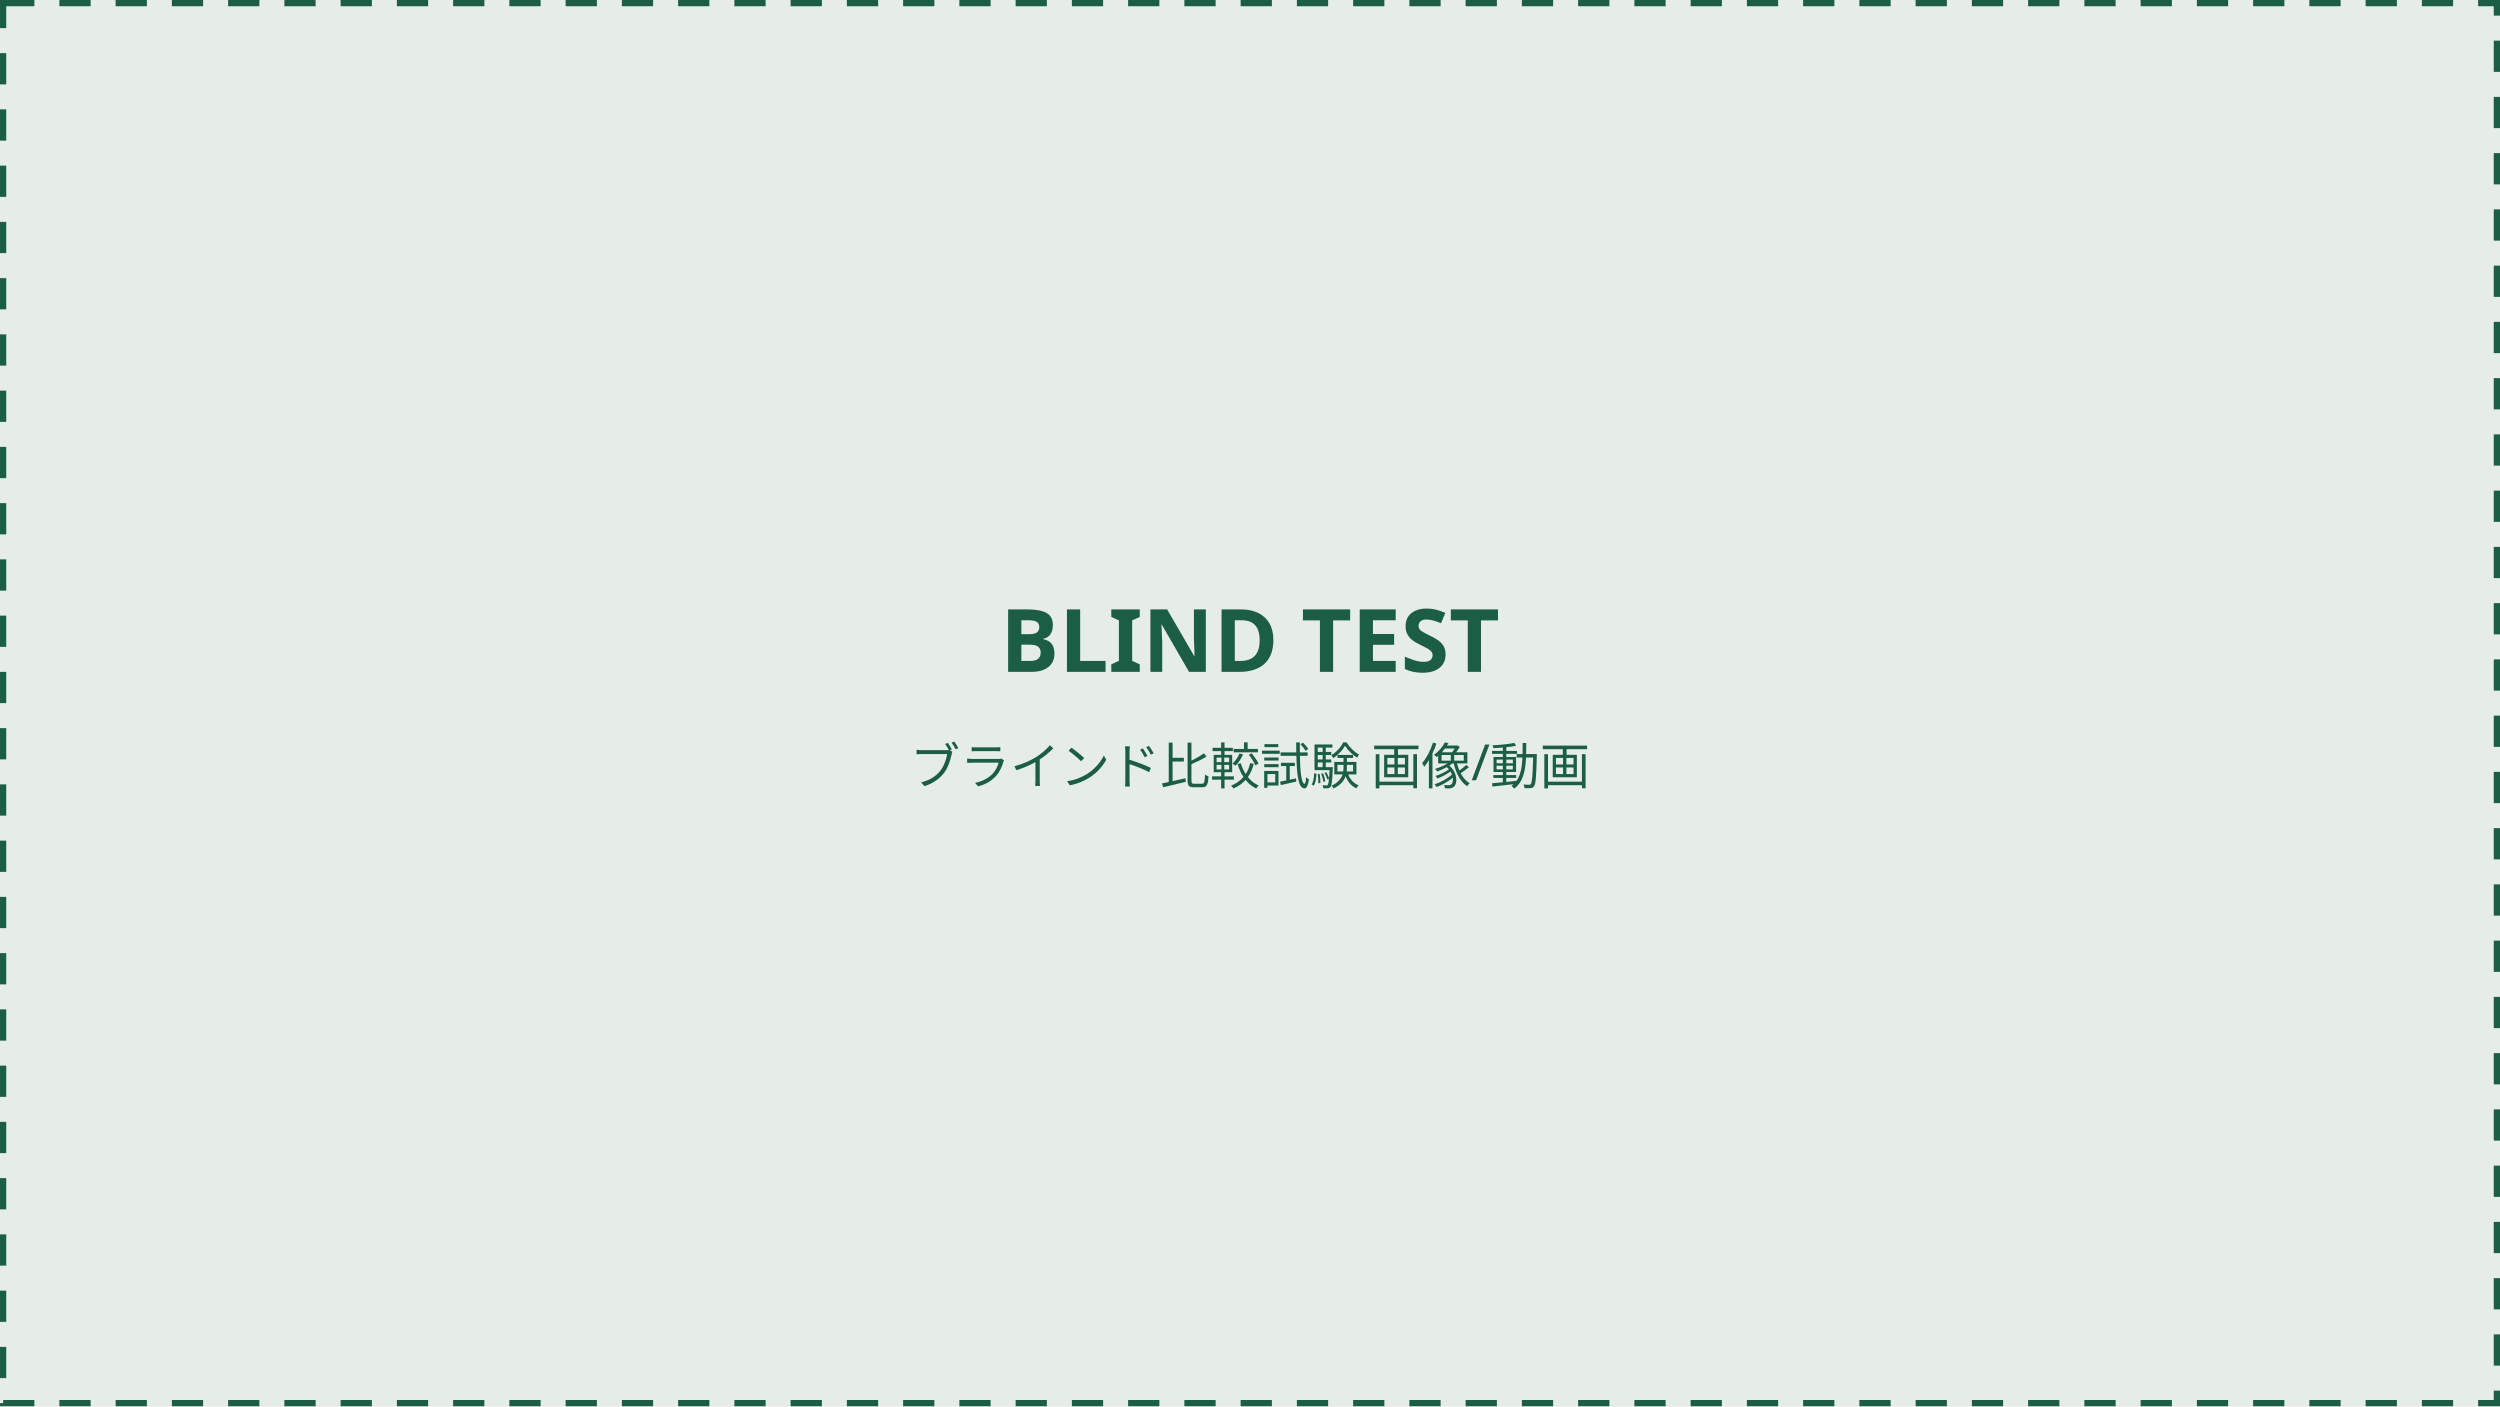
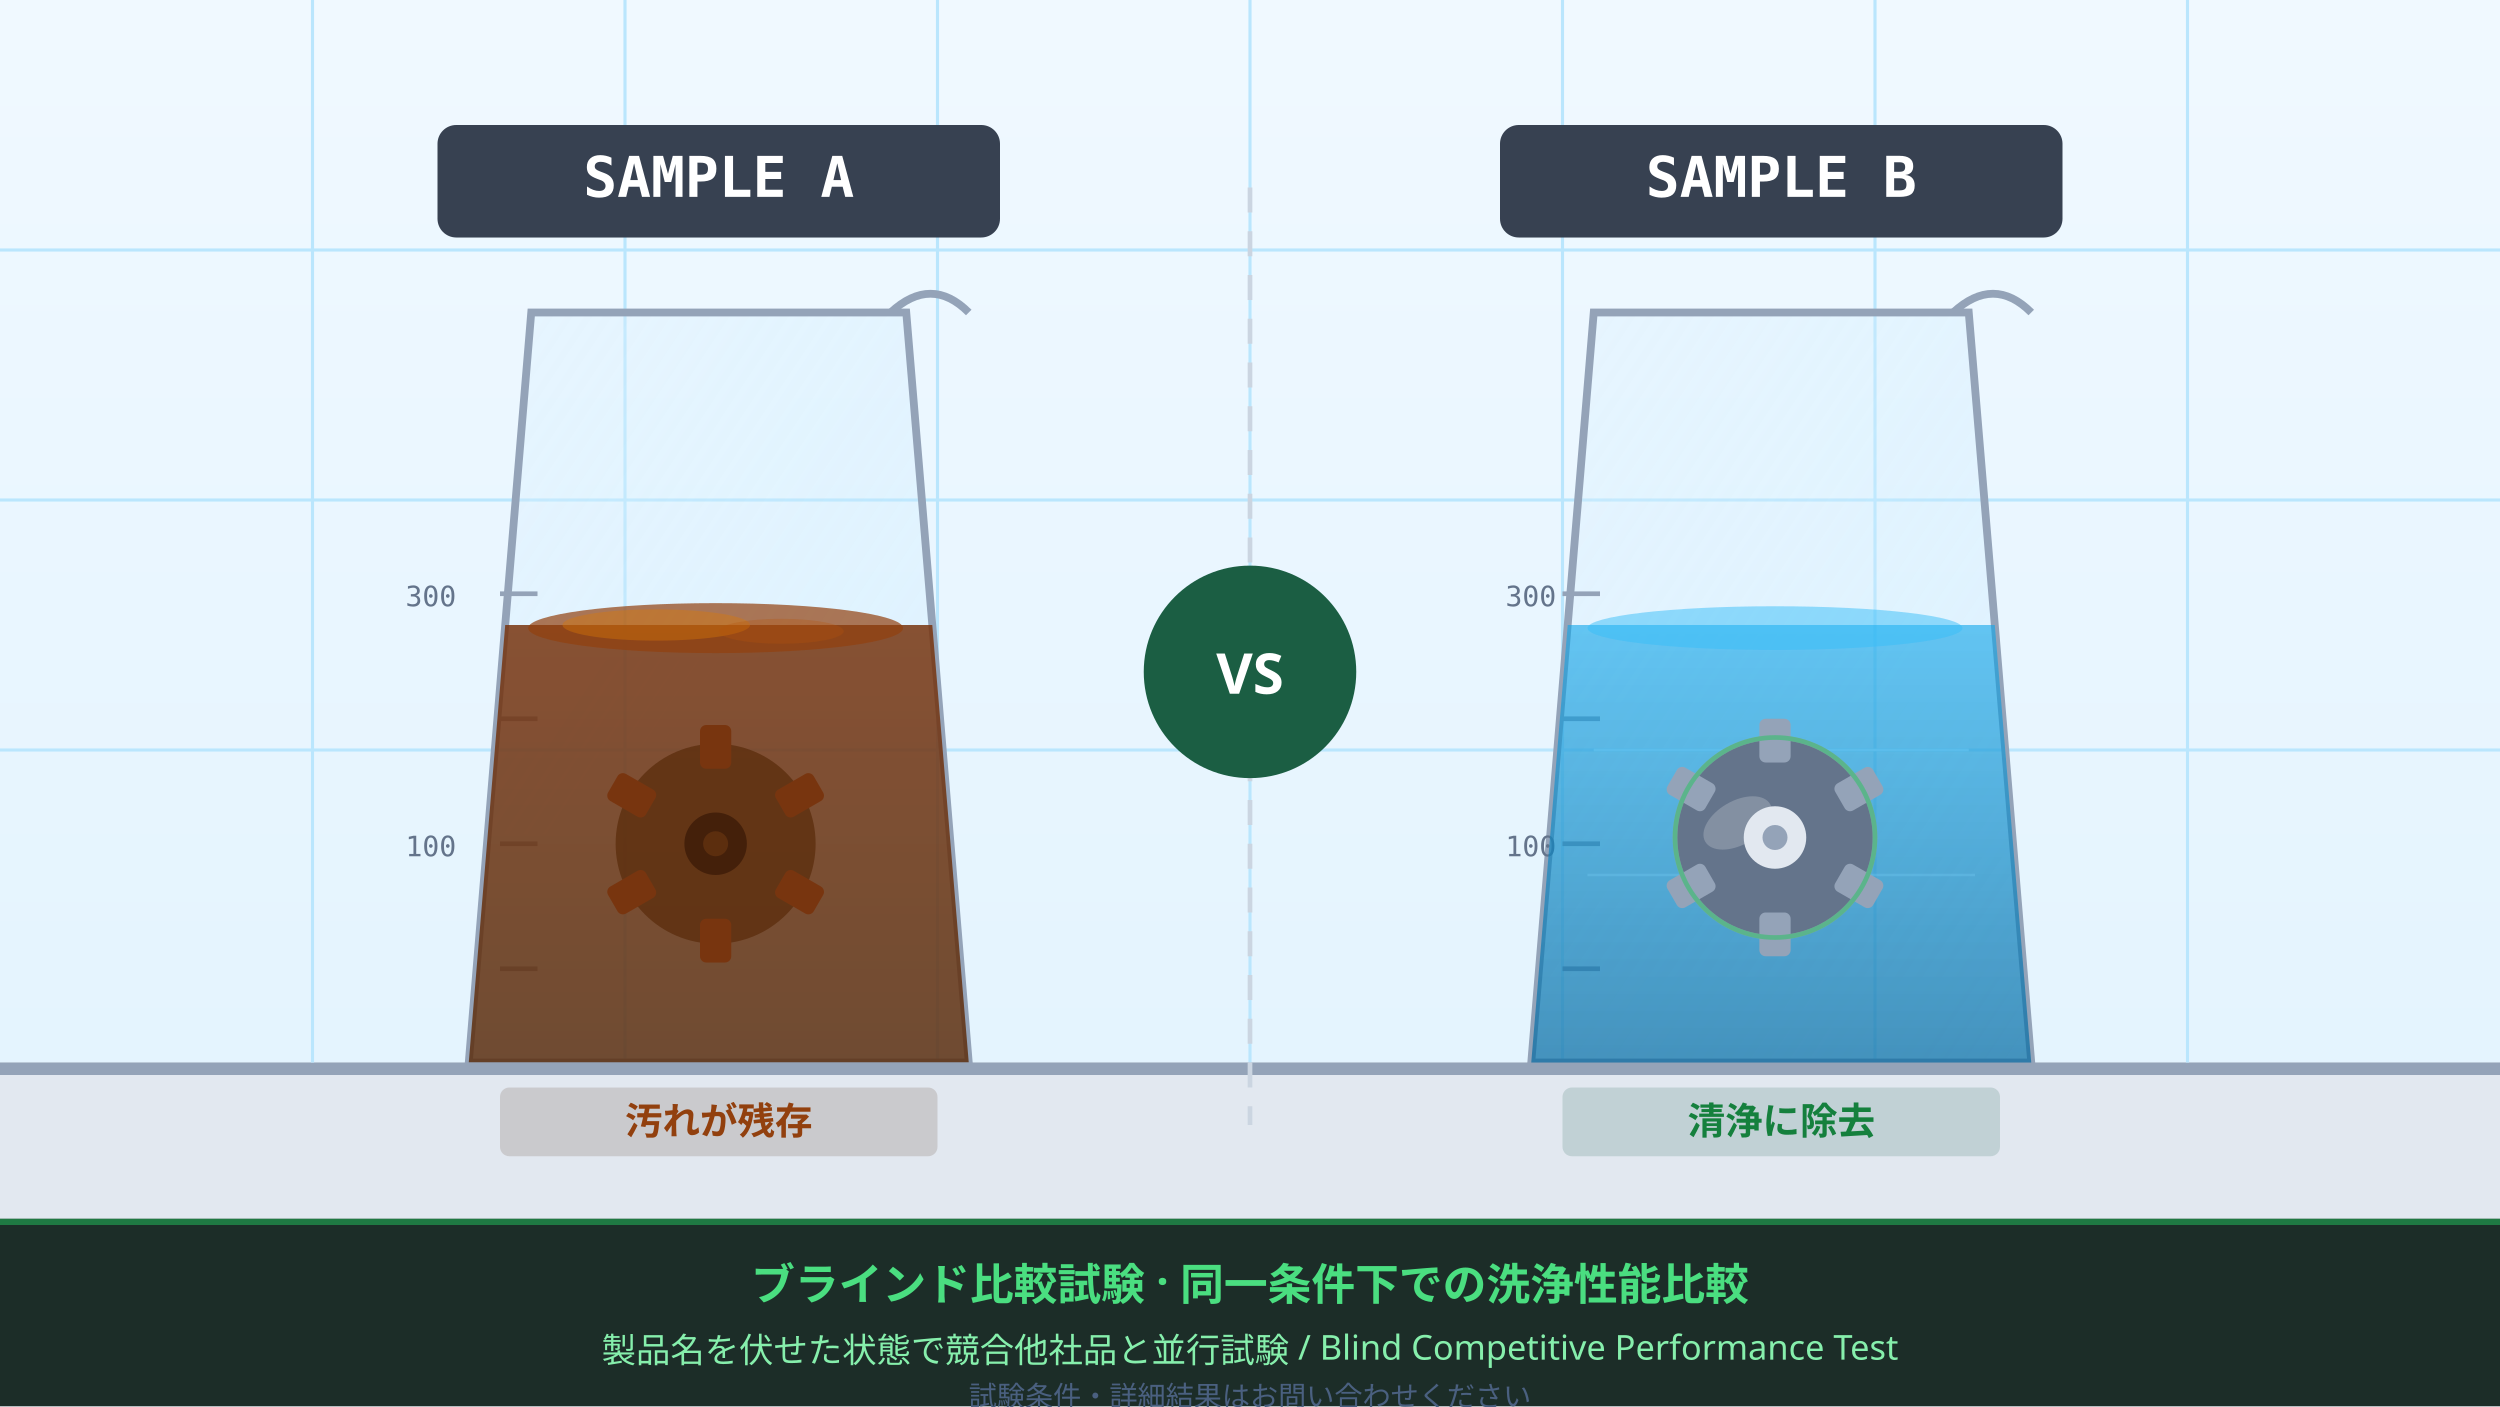
<svg xmlns="http://www.w3.org/2000/svg" viewBox="0 0 800 450">
-   <rect width="800" height="450" fill="#E6EDE9" />
-   <rect x="1" y="1" width="798" height="448" fill="none" stroke="#1B5E43" stroke-width="2" stroke-dasharray="10 8" />
-   <text x="400" y="215" font-family="sans-serif" font-size="28" font-weight="700" fill="#1B5E43" text-anchor="middle">BLIND TEST</text>
-   <text x="400" y="251" font-family="sans-serif" font-size="16" fill="#1B5E43" text-anchor="middle">ブラインド比較試験 画像/動画</text>
+   <defs>
+     <linearGradient id="bg-bt" x1="0" y1="0" x2="0" y2="1">
+       <stop offset="0%" stop-color="#f0f9ff" />
+       <stop offset="100%" stop-color="#e0f2fe" />
+     </linearGradient>
+     <linearGradient id="dirty-liq" x1="0" y1="0" x2="0" y2="1">
+       <stop offset="0%" stop-color="#78350f" />
+       <stop offset="100%" stop-color="#5c2e0e" />
+     </linearGradient>
+     <linearGradient id="clean-liq" x1="0" y1="0" x2="0" y2="1">
+       <stop offset="0%" stop-color="#0ea5e9" stop-opacity="0.6" />
+       <stop offset="100%" stop-color="#0369a1" stop-opacity="0.7" />
+     </linearGradient>
+     <linearGradient id="beaker" x1="0" y1="0" x2="1" y2="1">
+       <stop offset="0%" stop-color="#e0f2fe" stop-opacity="0.4" />
+       <stop offset="100%" stop-color="#bae6fd" stop-opacity="0.2" />
+     </linearGradient>
+     <filter id="liq-shadow">
+       <feDropShadow dx="0" dy="8" stdDeviation="16" flood-color="#000" flood-opacity="0.12" />
+     </filter>
+   </defs>
+   <rect width="800" height="450" fill="url(#bg-bt)" />
+   <rect x="0" y="340" width="800" height="110" fill="#e2e8f0" />
+   <rect x="0" y="340" width="800" height="4" fill="#94a3b8" />
+   <line x1="0" y1="80" x2="800" y2="80" stroke="#bae6fd" stroke-width="1" />
+   <line x1="0" y1="160" x2="800" y2="160" stroke="#bae6fd" stroke-width="1" />
+   <line x1="0" y1="240" x2="800" y2="240" stroke="#bae6fd" stroke-width="1" />
+   <line x1="100" y1="0" x2="100" y2="340" stroke="#bae6fd" stroke-width="1" />
+   <line x1="200" y1="0" x2="200" y2="340" stroke="#bae6fd" stroke-width="1" />
+   <line x1="300" y1="0" x2="300" y2="340" stroke="#bae6fd" stroke-width="1" />
+   <line x1="400" y1="0" x2="400" y2="340" stroke="#bae6fd" stroke-width="1" />
+   <line x1="500" y1="0" x2="500" y2="340" stroke="#bae6fd" stroke-width="1" />
+   <line x1="600" y1="0" x2="600" y2="340" stroke="#bae6fd" stroke-width="1" />
+   <line x1="700" y1="0" x2="700" y2="340" stroke="#bae6fd" stroke-width="1" />
+   <rect x="140" y="40" width="180" height="36" rx="6" fill="#374151" />
+   <text x="230" y="63" font-family="monospace" font-size="18" font-weight="700" fill="white" text-anchor="middle">SAMPLE A</text>
+   <rect x="480" y="40" width="180" height="36" rx="6" fill="#374151" />
+   <text x="570" y="63" font-family="monospace" font-size="18" font-weight="700" fill="white" text-anchor="middle">SAMPLE B</text>
+   <polygon points="170,100 290,100 310,340 150,340" fill="url(#beaker)" stroke="#94a3b8" stroke-width="2.5" />
+   <path d="M285,100 Q298,88 310,100" fill="none" stroke="#94a3b8" stroke-width="2.5" />
+   <line x1="160" y1="190" x2="172" y2="190" stroke="#94a3b8" stroke-width="1.5" />
+   <line x1="160" y1="230" x2="172" y2="230" stroke="#94a3b8" stroke-width="1.5" />
+   <line x1="160" y1="270" x2="172" y2="270" stroke="#94a3b8" stroke-width="1.5" />
+   <line x1="160" y1="310" x2="172" y2="310" stroke="#94a3b8" stroke-width="1.5" />
+   <text x="146" y="194" font-family="monospace" font-size="9" fill="#64748b" text-anchor="end">300</text>
+   <text x="146" y="274" font-family="monospace" font-size="9" fill="#64748b" text-anchor="end">100</text>
+   <clipPath id="ba">
+     <polygon points="170,100 290,100 310,340 150,340" />
+   </clipPath>
+   <rect x="148" y="200" width="164" height="140" fill="url(#dirty-liq)" opacity="0.85" clip-path="url(#ba)" />
+   <ellipse cx="229" cy="201" rx="60" ry="8" fill="#92400e" opacity="0.7" />
+   <ellipse cx="210" cy="200" rx="30" ry="5" fill="#d97706" opacity="0.4" />
+   <ellipse cx="250" cy="202" rx="20" ry="4" fill="#b45309" opacity="0.3" />
+   <g transform="translate(229, 270)">
+     <circle r="32" fill="#5c2e0e" opacity="0.8" />
+     <rect x="-5" y="-38" width="10" height="14" rx="2" fill="#78350f" />
+     <g transform="rotate(60)">
+       <rect x="-5" y="-38" width="10" height="14" rx="2" fill="#78350f" />
+     </g>
+     <g transform="rotate(120)">
+       <rect x="-5" y="-38" width="10" height="14" rx="2" fill="#78350f" />
+     </g>
+     <g transform="rotate(180)">
+       <rect x="-5" y="-38" width="10" height="14" rx="2" fill="#78350f" />
+     </g>
+     <g transform="rotate(240)">
+       <rect x="-5" y="-38" width="10" height="14" rx="2" fill="#78350f" />
+     </g>
+     <g transform="rotate(300)">
+       <rect x="-5" y="-38" width="10" height="14" rx="2" fill="#78350f" />
+     </g>
+     <circle r="10" fill="#44200a" />
+     <circle r="4" fill="#5c2e0e" />
+   </g>
+   <line x1="400" y1="60" x2="400" y2="360" stroke="#cbd5e1" stroke-width="1.5" stroke-dasharray="8 6" />
+   <circle cx="400" cy="215" r="34" fill="#1b5e43" />
+   <text x="400" y="222" font-family="sans-serif" font-size="18" font-weight="900" fill="white" text-anchor="middle">VS</text>
+   <polygon points="510,100 630,100 650,340 490,340" fill="url(#beaker)" stroke="#94a3b8" stroke-width="2.5" />
+   <path d="M625,100 Q638,88 650,100" fill="none" stroke="#94a3b8" stroke-width="2.5" />
+   <line x1="500" y1="190" x2="512" y2="190" stroke="#94a3b8" stroke-width="1.5" />
+   <line x1="500" y1="230" x2="512" y2="230" stroke="#94a3b8" stroke-width="1.5" />
+   <line x1="500" y1="270" x2="512" y2="270" stroke="#94a3b8" stroke-width="1.5" />
+   <line x1="500" y1="310" x2="512" y2="310" stroke="#94a3b8" stroke-width="1.5" />
+   <text x="498" y="194" font-family="monospace" font-size="9" fill="#64748b" text-anchor="end">300</text>
+   <text x="498" y="274" font-family="monospace" font-size="9" fill="#64748b" text-anchor="end">100</text>
+   <clipPath id="bb">
+     <polygon points="510,100 630,100 650,340 490,340" />
+   </clipPath>
+   <rect x="488" y="200" width="164" height="140" fill="url(#clean-liq)" clip-path="url(#bb)" />
+   <ellipse cx="568" cy="201" rx="60" ry="7" fill="#38bdf8" opacity="0.5" />
+   <line x1="510" y1="240" x2="630" y2="240" stroke="#7dd3fc" stroke-width="0.8" opacity="0.3" />
+   <line x1="508" y1="280" x2="632" y2="280" stroke="#7dd3fc" stroke-width="0.8" opacity="0.25" />
+   <g transform="translate(568, 268)">
+     <circle r="32" fill="#64748b" />
+     <circle r="32" fill="none" stroke="#94a3b8" stroke-width="1.5" />
+     <ellipse cx="-8" cy="-10" rx="12" ry="7" fill="white" opacity="0.2" transform="rotate(-30)" />
+     <rect x="-5" y="-38" width="10" height="14" rx="2" fill="#94a3b8" />
+     <g transform="rotate(60)">
+       <rect x="-5" y="-38" width="10" height="14" rx="2" fill="#94a3b8" />
+     </g>
+     <g transform="rotate(120)">
+       <rect x="-5" y="-38" width="10" height="14" rx="2" fill="#94a3b8" />
+     </g>
+     <g transform="rotate(180)">
+       <rect x="-5" y="-38" width="10" height="14" rx="2" fill="#94a3b8" />
+     </g>
+     <g transform="rotate(240)">
+       <rect x="-5" y="-38" width="10" height="14" rx="2" fill="#94a3b8" />
+     </g>
+     <g transform="rotate(300)">
+       <rect x="-5" y="-38" width="10" height="14" rx="2" fill="#94a3b8" />
+     </g>
+     <circle r="10" fill="#e2e8f0" />
+     <circle r="4" fill="#94a3b8" />
+     <circle r="32" fill="none" stroke="#22c55e" stroke-width="1.5" opacity="0.5" />
+   </g>
+   <rect x="160" y="348" width="140" height="22" rx="3" fill="#44200a" opacity="0.15" />
+   <text x="230" y="363" font-family="sans-serif" font-size="12" font-weight="700" fill="#92400e" text-anchor="middle">汚れが残存</text>
+   <rect x="500" y="348" width="140" height="22" rx="3" fill="#064e3b" opacity="0.15" />
+   <text x="570" y="363" font-family="sans-serif" font-size="12" font-weight="700" fill="#15803d" text-anchor="middle">清浄に除去</text>
+   <rect x="0" y="390" width="800" height="60" fill="#071812" opacity="0.9" />
+   <rect x="0" y="390" width="800" height="2" fill="#22c55e" opacity="0.5" />
+   <text x="400" y="416" font-family="sans-serif" font-size="14" font-weight="700" fill="#4ade80" text-anchor="middle">ブラインド比較試験 · 同一条件下での洗浄性能比較</text>
+   <text x="400" y="436" font-family="sans-serif" font-size="11" fill="#86efac" text-anchor="middle">製品名を伏せた状態で競合他社品と並行試験 / Blind Competitive Performance Test</text>
+   <text x="400" y="450" font-family="sans-serif" font-size="9" fill="#4a6080" text-anchor="middle">試験条件・詳細結果はお問い合わせください</text>
</svg>
